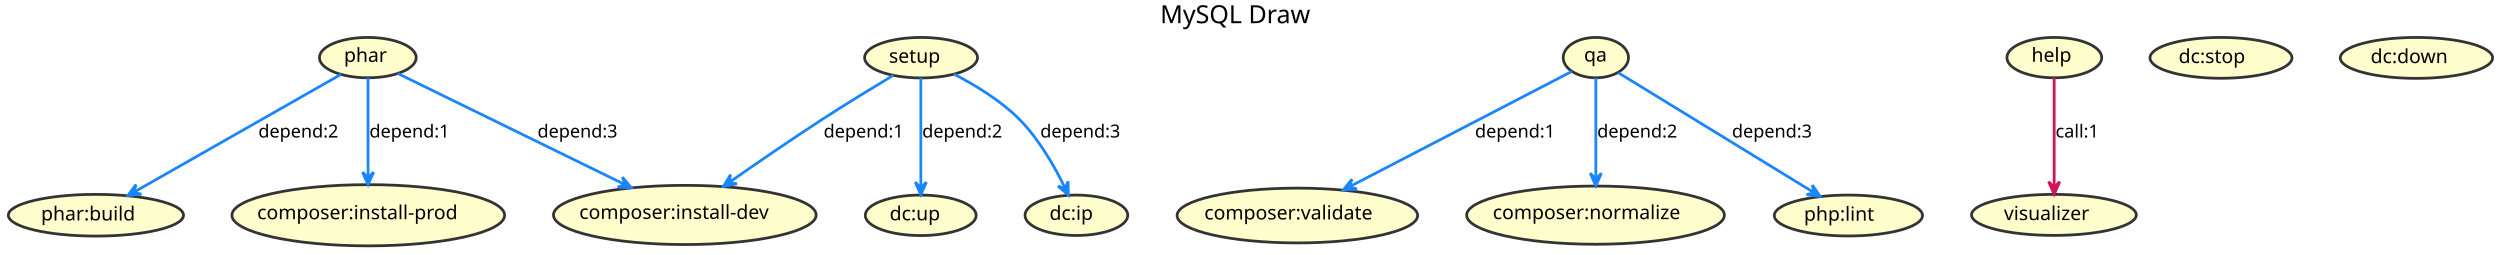
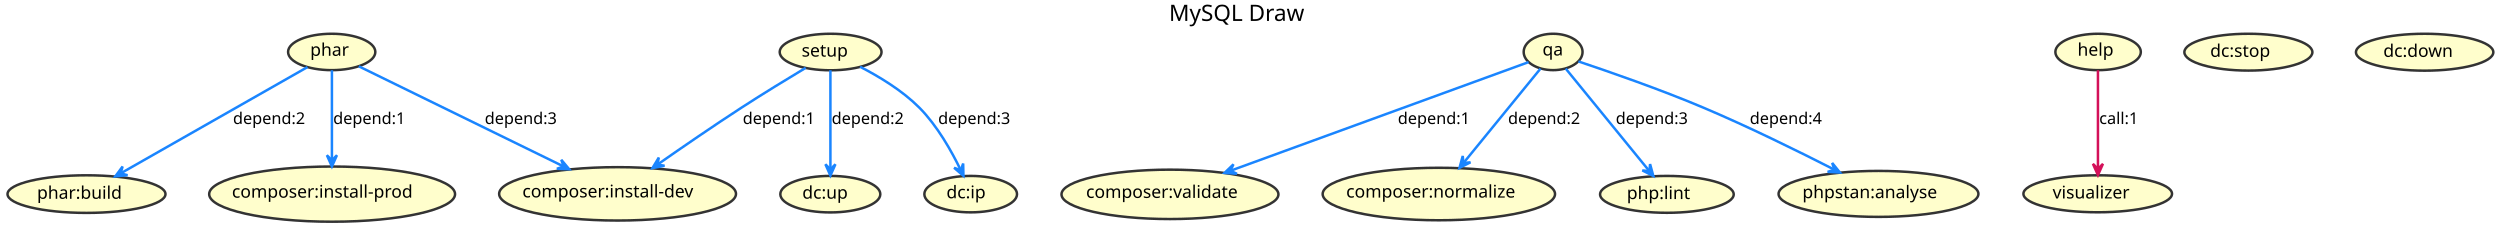
- <svg xmlns="http://www.w3.org/2000/svg" contentScriptType="application/ecmascript" contentStyleType="text/css" height="183px" preserveAspectRatio="none" style="width:1800px;height:183px;background:#FFFFFF;" version="1.1" viewBox="0 0 1800 183" width="1800px" zoomAndPan="magnify">
+ <svg xmlns="http://www.w3.org/2000/svg" contentScriptType="application/ecmascript" contentStyleType="text/css" height="183px" preserveAspectRatio="none" style="width:1996px;height:183px;background:#FFFFFF;" version="1.1" viewBox="0 0 1996 183" width="1996px" zoomAndPan="magnify">
  <defs />
  <g>
-     <text fill="#000000" font-family="sans-serif" font-size="18" lengthAdjust="spacing" textLength="117" x="835.34" y="16.708">MySQL Draw</text>
+     <text fill="#000000" font-family="sans-serif" font-size="18" lengthAdjust="spacing" textLength="117" x="933.34" y="16.708">MySQL Draw</text>
    <ellipse cx="663.164" cy="41.534" fill="#FFFECC" rx="40.664" ry="14.581" style="stroke:#333333;stroke-width:2.0;" />
    <text fill="#000000" font-family="sans-serif" font-size="14" lengthAdjust="spacing" textLength="41" x="640.012" y="45.196">setup</text>
    <ellipse cx="493.064" cy="154.766" fill="#FFFECC" rx="94.564" ry="21.313" style="stroke:#333333;stroke-width:2.0;" />
    <text fill="#000000" font-family="sans-serif" font-size="14" lengthAdjust="spacing" textLength="152" x="417.064" y="157.613">composer:install-dev</text>
    <ellipse cx="662.924" cy="155.025" fill="#FFFECC" rx="39.924" ry="14.572" style="stroke:#333333;stroke-width:2.0;" />
    <text fill="#000000" font-family="sans-serif" font-size="14" lengthAdjust="spacing" textLength="40" x="640.54" y="158.619">dc:up</text>
    <ellipse cx="774.996" cy="154.995" fill="#FFFECC" rx="36.996" ry="14.542" style="stroke:#333333;stroke-width:2.0;" />
    <text fill="#000000" font-family="sans-serif" font-size="14" lengthAdjust="spacing" textLength="36" x="755.63" y="158.306">dc:ip</text>
-     <ellipse cx="1149.006" cy="41.477" fill="#FFFECC" rx="23.506" ry="14.524" style="stroke:#333333;stroke-width:2.0;" />
-     <text fill="#000000" font-family="sans-serif" font-size="14" lengthAdjust="spacing" textLength="17" x="1140.506" y="44.323">qa</text>
+     <ellipse cx="1240.006" cy="41.477" fill="#FFFECC" rx="23.506" ry="14.524" style="stroke:#333333;stroke-width:2.0;" />
+     <text fill="#000000" font-family="sans-serif" font-size="14" lengthAdjust="spacing" textLength="17" x="1231.506" y="44.323">qa</text>
    <ellipse cx="934.1" cy="155.173" fill="#FFFECC" rx="86.6" ry="19.72" style="stroke:#333333;stroke-width:2.0;" />
    <text fill="#000000" font-family="sans-serif" font-size="14" lengthAdjust="spacing" textLength="134" x="867.1" y="158.02">composer:validate</text>
    <ellipse cx="1148.777" cy="154.909" fill="#FFFECC" rx="92.777" ry="20.955" style="stroke:#333333;stroke-width:2.0;" />
    <text fill="#000000" font-family="sans-serif" font-size="14" lengthAdjust="spacing" textLength="148" x="1074.777" y="157.755">composer:normalize</text>
    <ellipse cx="1330.847" cy="155.175" fill="#FFFECC" rx="53.347" ry="14.722" style="stroke:#333333;stroke-width:2.0;" />
    <text fill="#000000" font-family="sans-serif" font-size="14" lengthAdjust="spacing" textLength="58" x="1298.847" y="158.922">php:lint</text>
+     <ellipse cx="1499.784" cy="154.81" fill="#FFFECC" rx="79.784" ry="18.357" style="stroke:#333333;stroke-width:2.0;" />
+     <text fill="#000000" font-family="sans-serif" font-size="14" lengthAdjust="spacing" textLength="118" x="1439.036" y="158.214">phpstan:analyse</text>
    <ellipse cx="264.834" cy="41.482" fill="#FFFECC" rx="34.834" ry="14.529" style="stroke:#333333;stroke-width:2.0;" />
    <text fill="#000000" font-family="sans-serif" font-size="14" lengthAdjust="spacing" textLength="33" x="247.667" y="44.57">phar</text>
    <ellipse cx="265.163" cy="154.986" fill="#FFFECC" rx="98.163" ry="22.032" style="stroke:#333333;stroke-width:2.0;" />
    <text fill="#000000" font-family="sans-serif" font-size="14" lengthAdjust="spacing" textLength="160" x="185.163" y="157.832">composer:install-prod</text>
    <ellipse cx="69.062" cy="154.966" fill="#FFFECC" rx="63.062" ry="15.012" style="stroke:#333333;stroke-width:2.0;" />
    <text fill="#000000" font-family="sans-serif" font-size="14" lengthAdjust="spacing" textLength="73" x="29.562" y="158.713">phar:build</text>
-     <ellipse cx="1479.119" cy="41.479" fill="#FFFECC" rx="34.119" ry="14.526" style="stroke:#333333;stroke-width:2.0;" />
-     <text fill="#000000" font-family="sans-serif" font-size="14" lengthAdjust="spacing" textLength="32" x="1462.672" y="44.491">help</text>
-     <ellipse cx="1478.82" cy="154.72" fill="#FFFECC" rx="59.32" ry="14.767" style="stroke:#333333;stroke-width:2.0;" />
-     <text fill="#000000" font-family="sans-serif" font-size="14" lengthAdjust="spacing" textLength="66" x="1442.82" y="158.468">visualizer</text>
-     <ellipse cx="1599.108" cy="41.655" fill="#FFFECC" rx="51.108" ry="14.702" style="stroke:#333333;stroke-width:2.0;" />
-     <text fill="#000000" font-family="sans-serif" font-size="14" lengthAdjust="spacing" textLength="55" x="1568.608" y="45.402">dc:stop</text>
-     <ellipse cx="1739.84" cy="41.687" fill="#FFFECC" rx="54.84" ry="14.734" style="stroke:#333333;stroke-width:2.0;" />
-     <text fill="#000000" font-family="sans-serif" font-size="14" lengthAdjust="spacing" textLength="60" x="1706.84" y="45.434">dc:down</text>
+     <ellipse cx="1675.119" cy="41.479" fill="#FFFECC" rx="34.119" ry="14.526" style="stroke:#333333;stroke-width:2.0;" />
+     <text fill="#000000" font-family="sans-serif" font-size="14" lengthAdjust="spacing" textLength="32" x="1658.672" y="44.491">help</text>
+     <ellipse cx="1674.82" cy="154.72" fill="#FFFECC" rx="59.32" ry="14.767" style="stroke:#333333;stroke-width:2.0;" />
+     <text fill="#000000" font-family="sans-serif" font-size="14" lengthAdjust="spacing" textLength="66" x="1638.82" y="158.468">visualizer</text>
+     <ellipse cx="1795.108" cy="41.655" fill="#FFFECC" rx="51.108" ry="14.702" style="stroke:#333333;stroke-width:2.0;" />
+     <text fill="#000000" font-family="sans-serif" font-size="14" lengthAdjust="spacing" textLength="55" x="1764.608" y="45.402">dc:stop</text>
+     <ellipse cx="1935.84" cy="41.687" fill="#FFFECC" rx="54.84" ry="14.734" style="stroke:#333333;stroke-width:2.0;" />
+     <text fill="#000000" font-family="sans-serif" font-size="14" lengthAdjust="spacing" textLength="60" x="1902.84" y="45.434">dc:down</text>
    <path d="M643.24,54.182 C628.899,62.786 609.097,74.855 592,85.953 C569.399,100.624 544.389,117.811 525.161,131.236 " fill="none" id="setup-to-composer:install-dev" style="stroke:#1A85FF;stroke-width:2.0;" />
    <polygon fill="#1A85FF" points="520.901,134.214,530.569,132.334,524.998,131.349,525.984,125.778,520.901,134.214" style="stroke:#1A85FF;stroke-width:2.0;" />
    <text fill="#000000" font-family="sans-serif" font-size="13" lengthAdjust="spacing" textLength="61" x="593" y="99.02">depend:1</text>
    <path d="M663,56.125 C663,75.937 663,112.698 663,135.08 " fill="none" id="setup-to-dc:up" style="stroke:#1A85FF;stroke-width:2.0;" />
    <polygon fill="#1A85FF" points="663,140.169,667,131.169,663,135.169,659,131.169,663,140.169" style="stroke:#1A85FF;stroke-width:2.0;" />
    <text fill="#000000" font-family="sans-serif" font-size="13" lengthAdjust="spacing" textLength="61" x="664" y="99.02">depend:2</text>
    <path d="M686.706,53.309 C701.538,60.933 720.351,72.207 734,85.953 C748.399,100.455 759.87,120.963 766.976,135.659 " fill="none" id="setup-to-dc:ip" style="stroke:#1A85FF;stroke-width:2.0;" />
    <polygon fill="#1A85FF" points="769.216,140.403,768.99,130.557,767.081,135.882,761.756,133.973,769.216,140.403" style="stroke:#1A85FF;stroke-width:2.0;" />
    <text fill="#000000" font-family="sans-serif" font-size="13" lengthAdjust="spacing" textLength="61" x="749" y="99.02">depend:3</text>
-     <path d="M1131.77,51.389 C1097.21,69.311 1018.73,110.013 971.683,134.411 " fill="none" id="qa-to-composer:validate" style="stroke:#1A85FF;stroke-width:2.0;" />
-     <polygon fill="#1A85FF" points="967.231,136.719,977.062,136.128,971.67,134.418,973.38,129.026,967.231,136.719" style="stroke:#1A85FF;stroke-width:2.0;" />
-     <text fill="#000000" font-family="sans-serif" font-size="13" lengthAdjust="spacing" textLength="61" x="1062" y="99.02">depend:1</text>
-     <path d="M1149,56.125 C1149,74.106 1149,106.049 1149,128.532 " fill="none" id="qa-to-composer:normalize" style="stroke:#1A85FF;stroke-width:2.0;" />
-     <polygon fill="#1A85FF" points="1149,133.745,1153,124.745,1149,128.745,1145,124.745,1149,133.745" style="stroke:#1A85FF;stroke-width:2.0;" />
-     <text fill="#000000" font-family="sans-serif" font-size="13" lengthAdjust="spacing" textLength="61" x="1150" y="99.02">depend:2</text>
-     <path d="M1165.15,52.348 C1197,71.861 1268.1,115.421 1306.04,138.66 " fill="none" id="qa-to-php:lint" style="stroke:#1A85FF;stroke-width:2.0;" />
-     <polygon fill="#1A85FF" points="1310.49,141.39,1304.889,133.289,1306.221,138.787,1300.724,140.119,1310.49,141.39" style="stroke:#1A85FF;stroke-width:2.0;" />
-     <text fill="#000000" font-family="sans-serif" font-size="13" lengthAdjust="spacing" textLength="61" x="1247" y="99.02">depend:3</text>
+     <path d="M1220.39,49.597 C1172.99,66.871 1051.03,111.309 982.538,136.267 " fill="none" id="qa-to-composer:validate" style="stroke:#1A85FF;stroke-width:2.0;" />
+     <polygon fill="#1A85FF" points="977.7,138.03,987.525,138.708,982.398,136.318,984.787,131.191,977.7,138.03" style="stroke:#1A85FF;stroke-width:2.0;" />
+     <text fill="#000000" font-family="sans-serif" font-size="13" lengthAdjust="spacing" textLength="61" x="1116" y="99.02">depend:1</text>
+     <path d="M1229.91,54.811 C1215.13,72.928 1187.29,107.043 1168.44,130.134 " fill="none" id="qa-to-composer:normalize" style="stroke:#1A85FF;stroke-width:2.0;" />
+     <polygon fill="#1A85FF" points="1165.26,134.025,1174.051,129.584,1168.422,130.152,1167.854,124.524,1165.26,134.025" style="stroke:#1A85FF;stroke-width:2.0;" />
+     <text fill="#000000" font-family="sans-serif" font-size="13" lengthAdjust="spacing" textLength="61" x="1204" y="99.02">depend:2</text>
+     <path d="M1250.09,54.811 C1266.29,74.668 1298.18,113.744 1316.72,136.458 " fill="none" id="qa-to-php:lint" style="stroke:#1A85FF;stroke-width:2.0;" />
+     <polygon fill="#1A85FF" points="1320.02,140.5,1317.426,130.999,1316.857,136.627,1311.229,136.059,1320.02,140.5" style="stroke:#1A85FF;stroke-width:2.0;" />
+     <text fill="#000000" font-family="sans-serif" font-size="13" lengthAdjust="spacing" textLength="61" x="1290" y="99.02">depend:3</text>
+     <path d="M1260.21,49.058 C1284.26,57.084 1325.51,71.371 1360,85.953 C1396.11,101.22 1436.27,121.027 1464.28,135.322 " fill="none" id="qa-to-phpstan:analyse" style="stroke:#1A85FF;stroke-width:2.0;" />
+     <polygon fill="#1A85FF" points="1469.01,137.746,1462.812,130.092,1464.556,135.474,1459.175,137.218,1469.01,137.746" style="stroke:#1A85FF;stroke-width:2.0;" />
+     <text fill="#000000" font-family="sans-serif" font-size="13" lengthAdjust="spacing" textLength="61" x="1397" y="99.02">depend:4</text>
    <path d="M265,56.125 C265,73.891 265,105.286 265,127.721 " fill="none" id="phar-to-composer:install-prod" style="stroke:#1A85FF;stroke-width:2.0;" />
    <polygon fill="#1A85FF" points="265,132.932,269,123.932,265,127.932,261,123.932,265,132.932" style="stroke:#1A85FF;stroke-width:2.0;" />
    <text fill="#000000" font-family="sans-serif" font-size="13" lengthAdjust="spacing" textLength="61" x="266" y="99.02">depend:1</text>
    <path d="M245.49,53.552 C210.505,73.454 137.006,115.266 96.773,138.154 " fill="none" id="phar-to-phar:build" style="stroke:#1A85FF;stroke-width:2.0;" />
    <polygon fill="#1A85FF" points="92.036,140.849,101.837,139.875,96.382,138.376,97.881,132.922,92.036,140.849" style="stroke:#1A85FF;stroke-width:2.0;" />
    <text fill="#000000" font-family="sans-serif" font-size="13" lengthAdjust="spacing" textLength="61" x="186" y="99.02">depend:2</text>
    <path d="M286.45,52.943 C323.714,71.166 401.083,109.002 449.831,132.842 " fill="none" id="phar-to-composer:install-dev" style="stroke:#1A85FF;stroke-width:2.0;" />
    <polygon fill="#1A85FF" points="454.457,135.104,448.13,127.556,449.966,132.907,444.615,134.743,454.457,135.104" style="stroke:#1A85FF;stroke-width:2.0;" />
    <text fill="#000000" font-family="sans-serif" font-size="13" lengthAdjust="spacing" textLength="61" x="387" y="99.02">depend:3</text>
-     <path d="M1479,56.125 C1479,75.829 1479,112.299 1479,134.713 " fill="none" id="help-to-visualizer" style="stroke:#D41159;stroke-width:2.0;" />
-     <polygon fill="#D41159" points="1479,139.817,1483,130.817,1479,134.817,1475,130.817,1479,139.817" style="stroke:#D41159;stroke-width:2.0;" />
-     <text fill="#000000" font-family="sans-serif" font-size="13" lengthAdjust="spacing" textLength="34" x="1480" y="99.02">call:1</text>
+     <path d="M1675,56.125 C1675,75.829 1675,112.299 1675,134.713 " fill="none" id="help-to-visualizer" style="stroke:#D41159;stroke-width:2.0;" />
+     <polygon fill="#D41159" points="1675,139.817,1679,130.817,1675,134.817,1671,130.817,1675,139.817" style="stroke:#D41159;stroke-width:2.0;" />
+     <text fill="#000000" font-family="sans-serif" font-size="13" lengthAdjust="spacing" textLength="34" x="1676" y="99.02">call:1</text>
  </g>
</svg>
